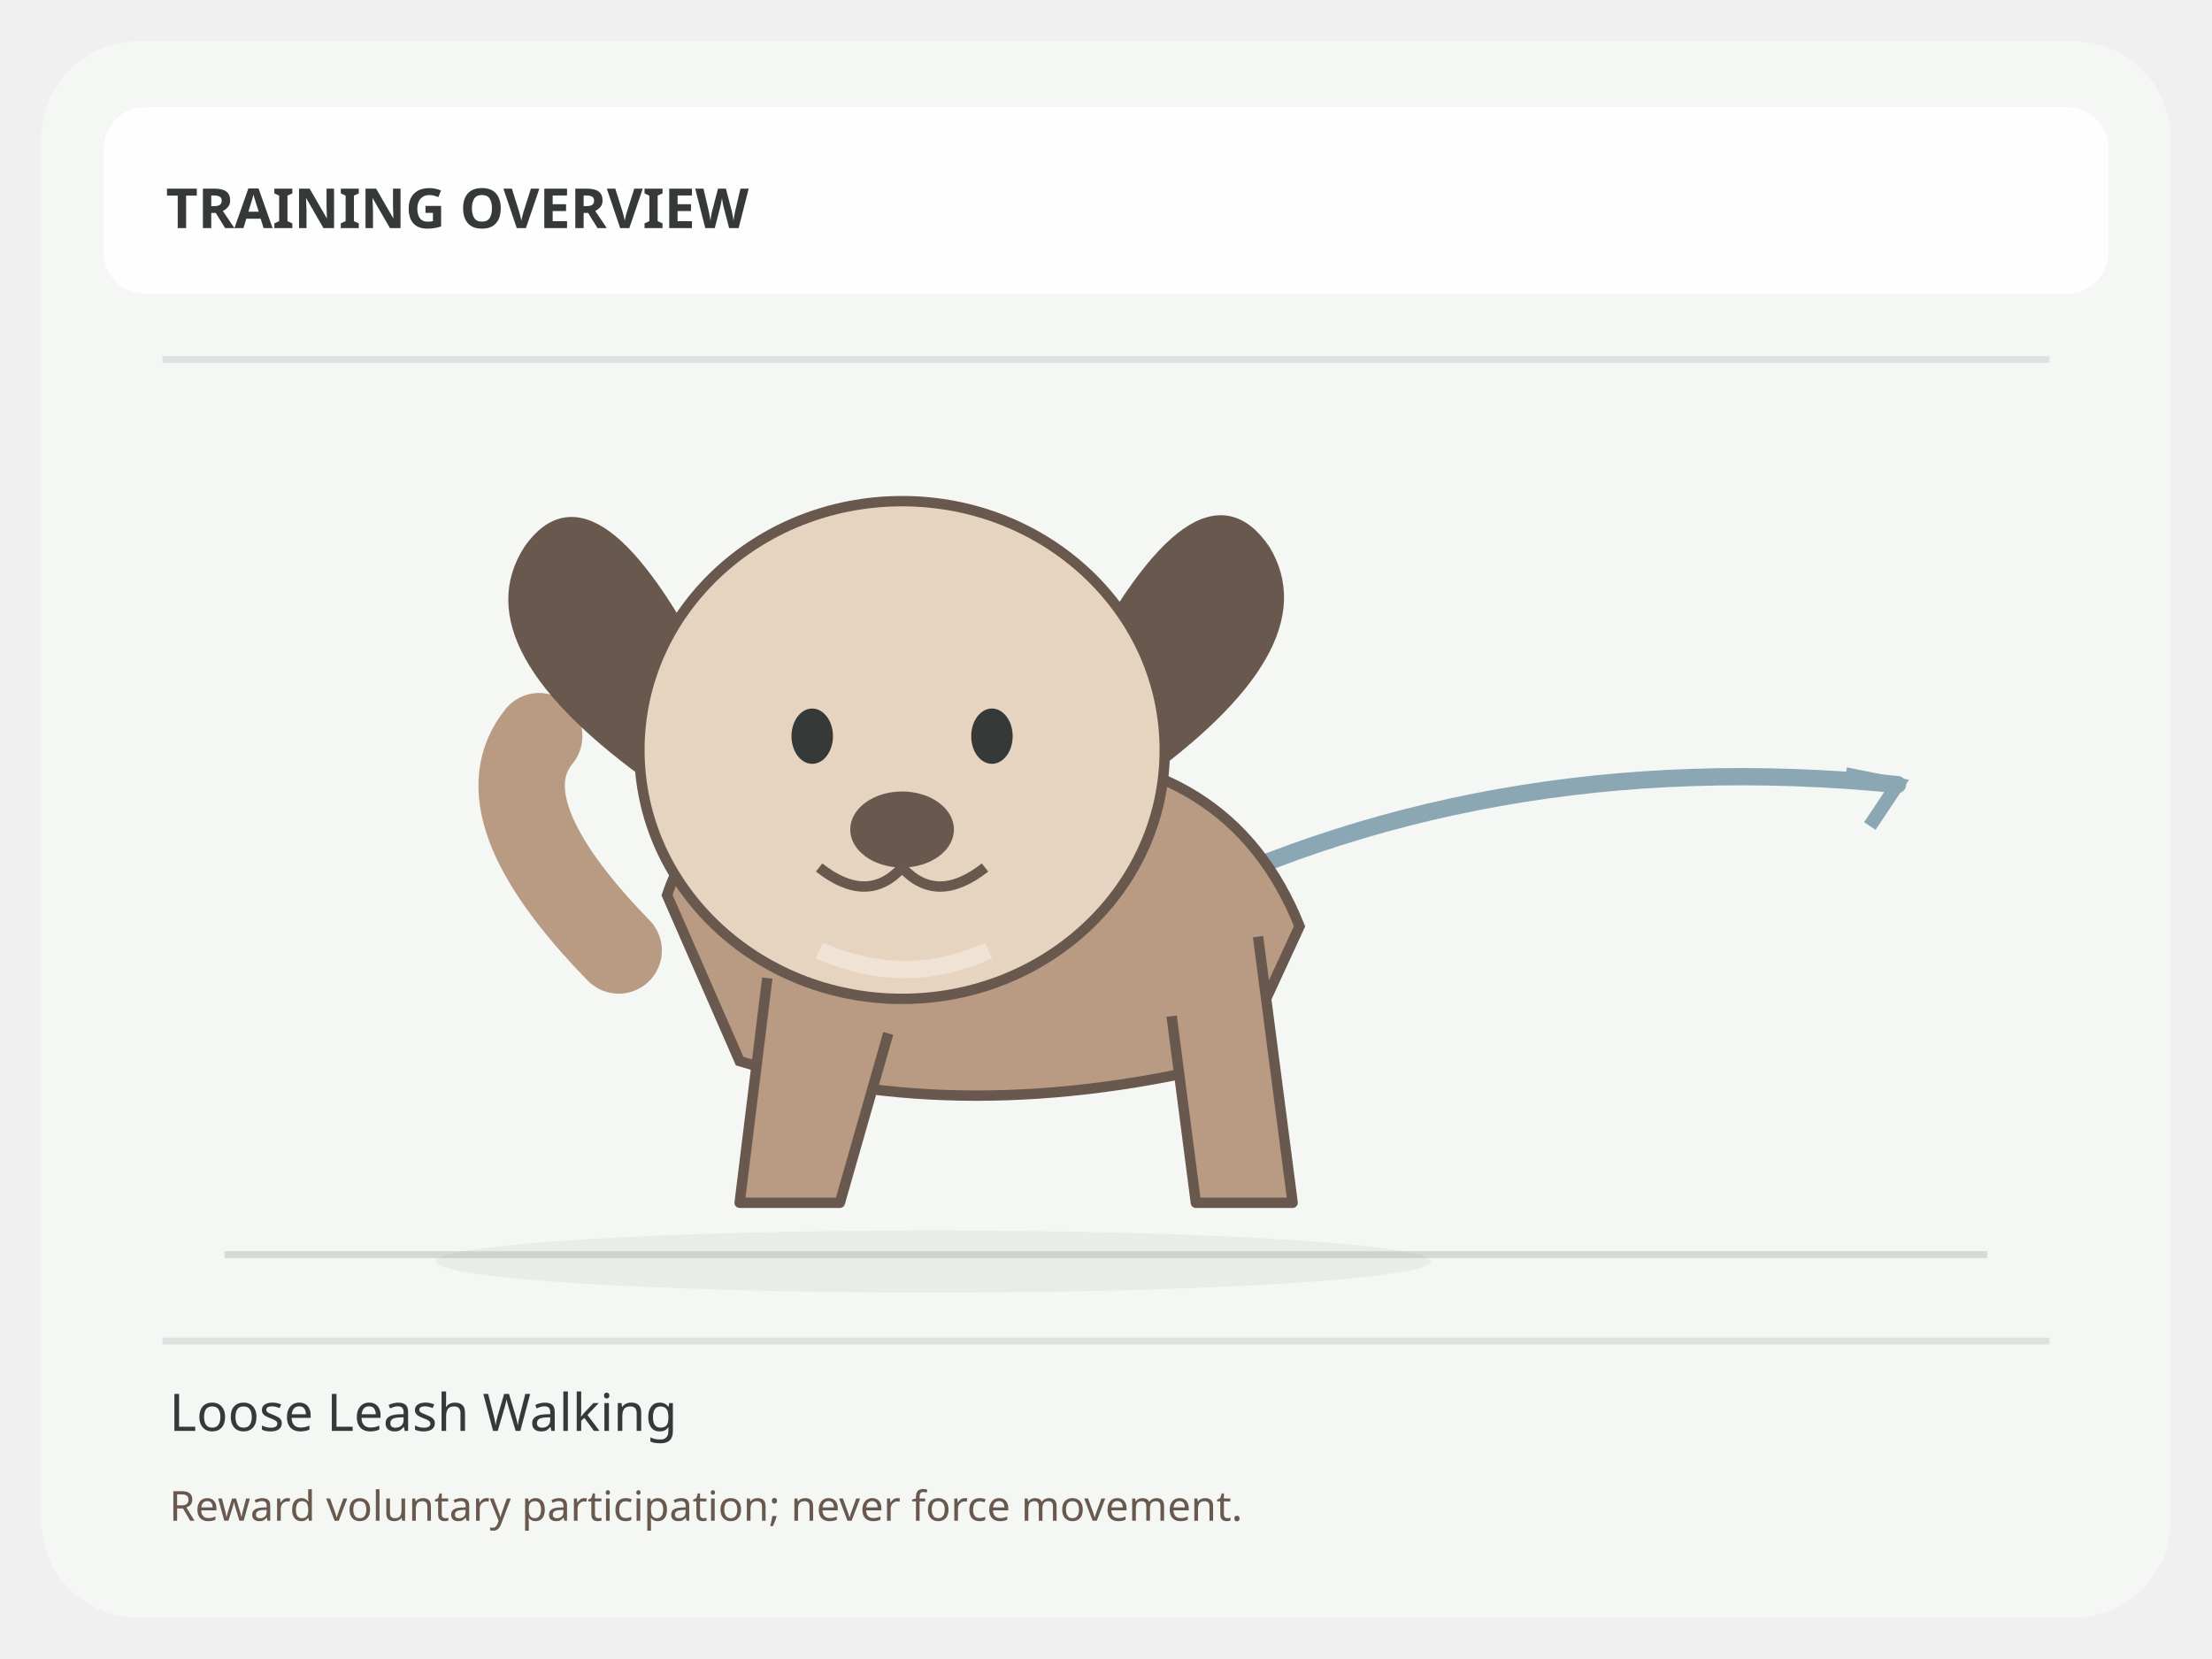
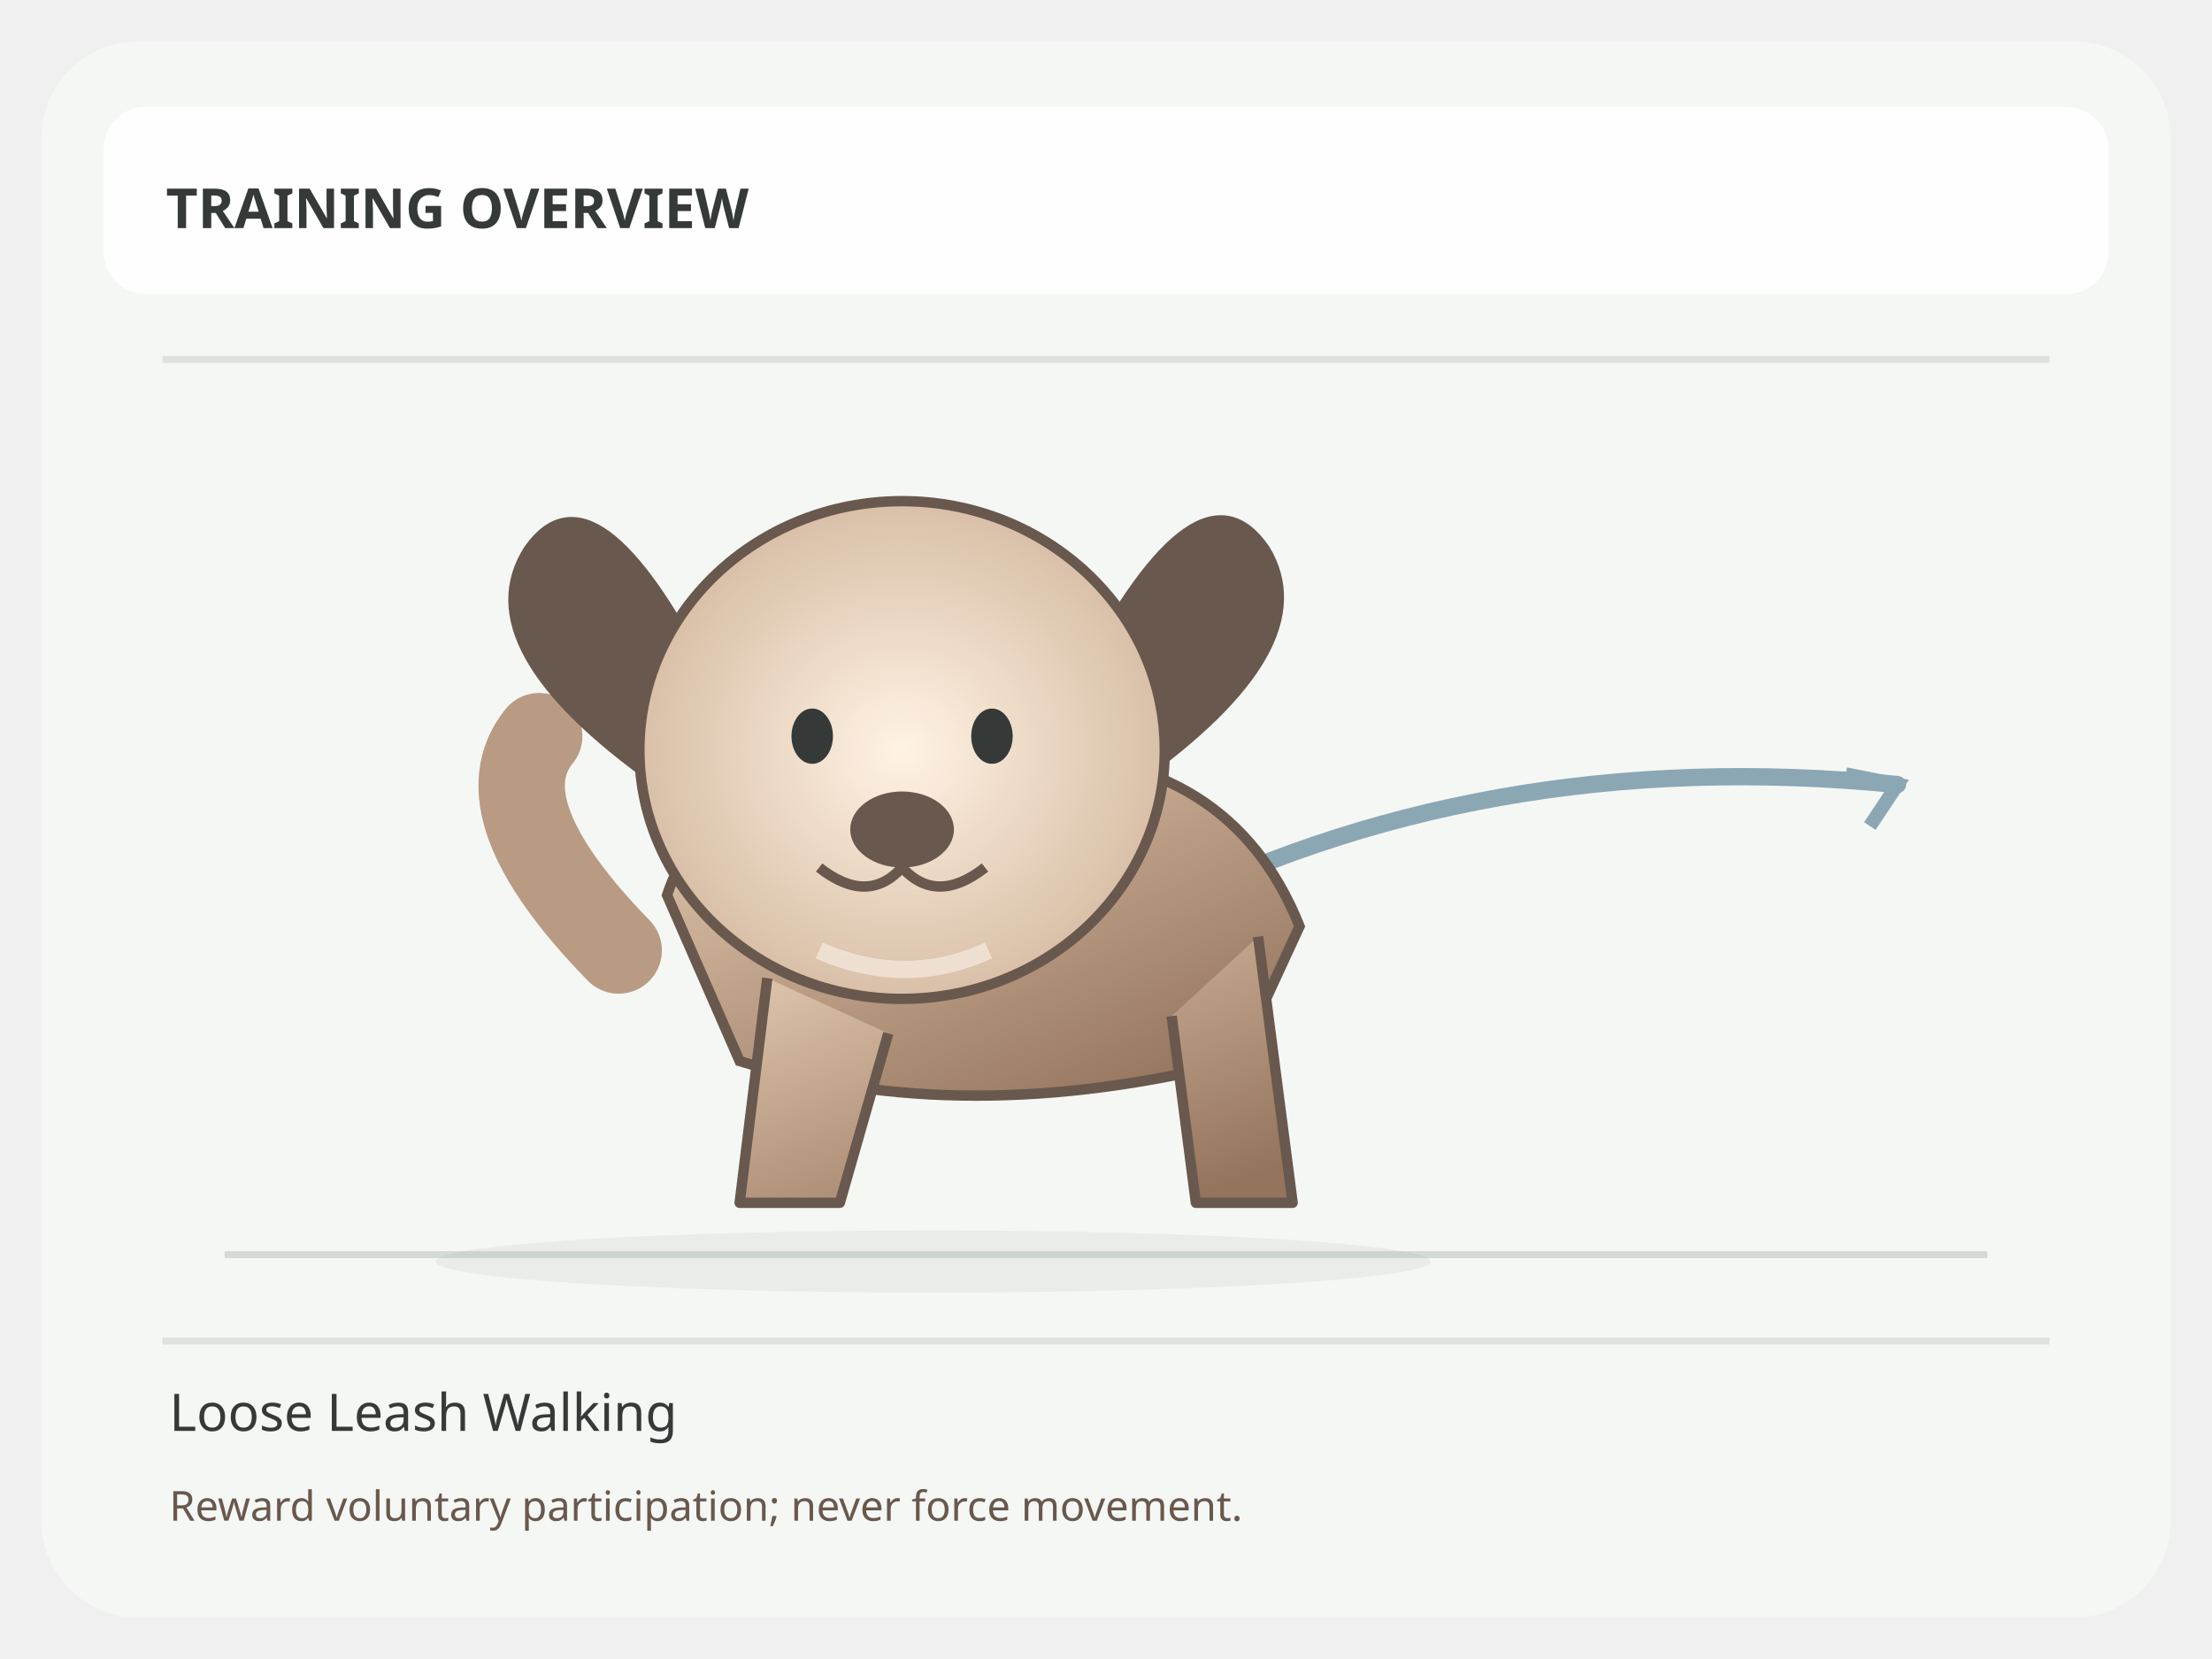
<svg xmlns="http://www.w3.org/2000/svg" viewBox="0 0 640 480" role="img" aria-labelledby="title description">
+   <defs>
+     <linearGradient id="fur" x1="0" y1="0" x2=".8" y2="1">
+       <stop offset="0" stop-color="#E5CEB5" />
+       <stop offset=".55" stop-color="#B99B83" />
+       <stop offset="1" stop-color="#94745C" />
+     </linearGradient>
+     <radialGradient id="muzzle">
+       <stop stop-color="#FFF3E4" />
+       <stop offset="1" stop-color="#D9BFA7" />
+     </radialGradient>
+   </defs>
+   <style>text,tspan{font-family:"Poppins",sans-serif!important}</style>
  <rect x="12" y="12" width="616" height="456" rx="28" fill="#F5F7F5" />
  <rect x="30" y="31" width="580" height="54" rx="12" fill="#FFFFFF" opacity=".9" />
-   <text x="48" y="66" font-family="sans-serif" font-size="16" font-weight="700" fill="#353A38">TRAINING OVERVIEW</text>
+   <text x="48" y="66" font-family="Poppins, sans-serif" font-size="16" font-weight="700" fill="#353A38">TRAINING OVERVIEW</text>
  <path d="M47 104h546" stroke="#DDE2DF" stroke-width="2" />
  <path d="M65 363h510" stroke="#D4DAD6" stroke-width="2" />
  <ellipse cx="270" cy="365" rx="144" ry="9" fill="#A9B0AB" opacity=".15" />
  <path d="M330 266Q428 215 549 227" fill="none" stroke="#8BA7B4" stroke-width="5" stroke-linecap="round" />
  <path d="M534 224l15 3-8 12" fill="none" stroke="#8BA7B4" stroke-width="4" />
  <g transform="translate(0 0)">
    <path d="M179 275Q139 234 156 213" fill="none" stroke="#B99B83" stroke-width="25" stroke-linecap="round" />
-     <path d="M193 259Q208 213 296 218Q356 218 376 268L358 307Q279 327 214 307Z" fill="#B99B83" stroke="#69584D" stroke-width="3" />
-     <path d="M222 283l-8 65h29l14-49m82-5 7 54h28l-10-77" fill="#B99B83" stroke="#69584D" stroke-width="3" stroke-linejoin="round" />
+     <path d="M193 259Q208 213 296 218Q356 218 376 268L358 307Q279 327 214 307Z" fill="url(#fur)" stroke="#69584D" stroke-width="3" />
+     <path d="M222 283l-8 65h29l14-49m82-5 7 54h28l-10-77" fill="url(#fur)" stroke="#69584D" stroke-width="3" stroke-linejoin="round" />
    <path d="M205 197q-33-65-52-38-18 28 37 67m123-30q34-65 53-37 17 28-38 67" fill="#69584D" stroke="#69584D" stroke-width="3" />
-     <ellipse cx="261" cy="217" rx="76" ry="72" fill="#E6D4C1" stroke="#69584D" stroke-width="3" />
+     <ellipse cx="261" cy="217" rx="76" ry="72" fill="url(#muzzle)" stroke="#69584D" stroke-width="3" />
    <ellipse cx="235" cy="213" rx="6" ry="8" fill="#353A38" />
    <ellipse cx="287" cy="213" rx="6" ry="8" fill="#353A38" />
    <ellipse cx="261" cy="240" rx="15" ry="11" fill="#69584D" />
    <path d="M261 251q-10 11-24 0m24 0q10 11 24 0" stroke="#69584D" stroke-width="3" fill="none" />
    <path d="M237 275q25 11 49 0" stroke="#F2E6D9" stroke-width="5" fill="none" opacity=".8" />
  </g>
  <path d="M47 388h546" stroke="#DDE2DF" stroke-width="2" />
-   <text x="49" y="414" font-family="sans-serif" font-size="15" fill="#353A38">Loose Leash Walking</text>
-   <text x="49" y="440" font-family="sans-serif" font-size="12" fill="#69584D">Reward voluntary participation; never force movement.</text>
+   <text x="49" y="414" font-family="Poppins, sans-serif" font-size="15" fill="#353A38">Loose Leash Walking</text>
+   <text x="49" y="440" font-family="Poppins, sans-serif" font-size="12" fill="#69584D">Reward voluntary participation; never force movement.</text>
</svg>
